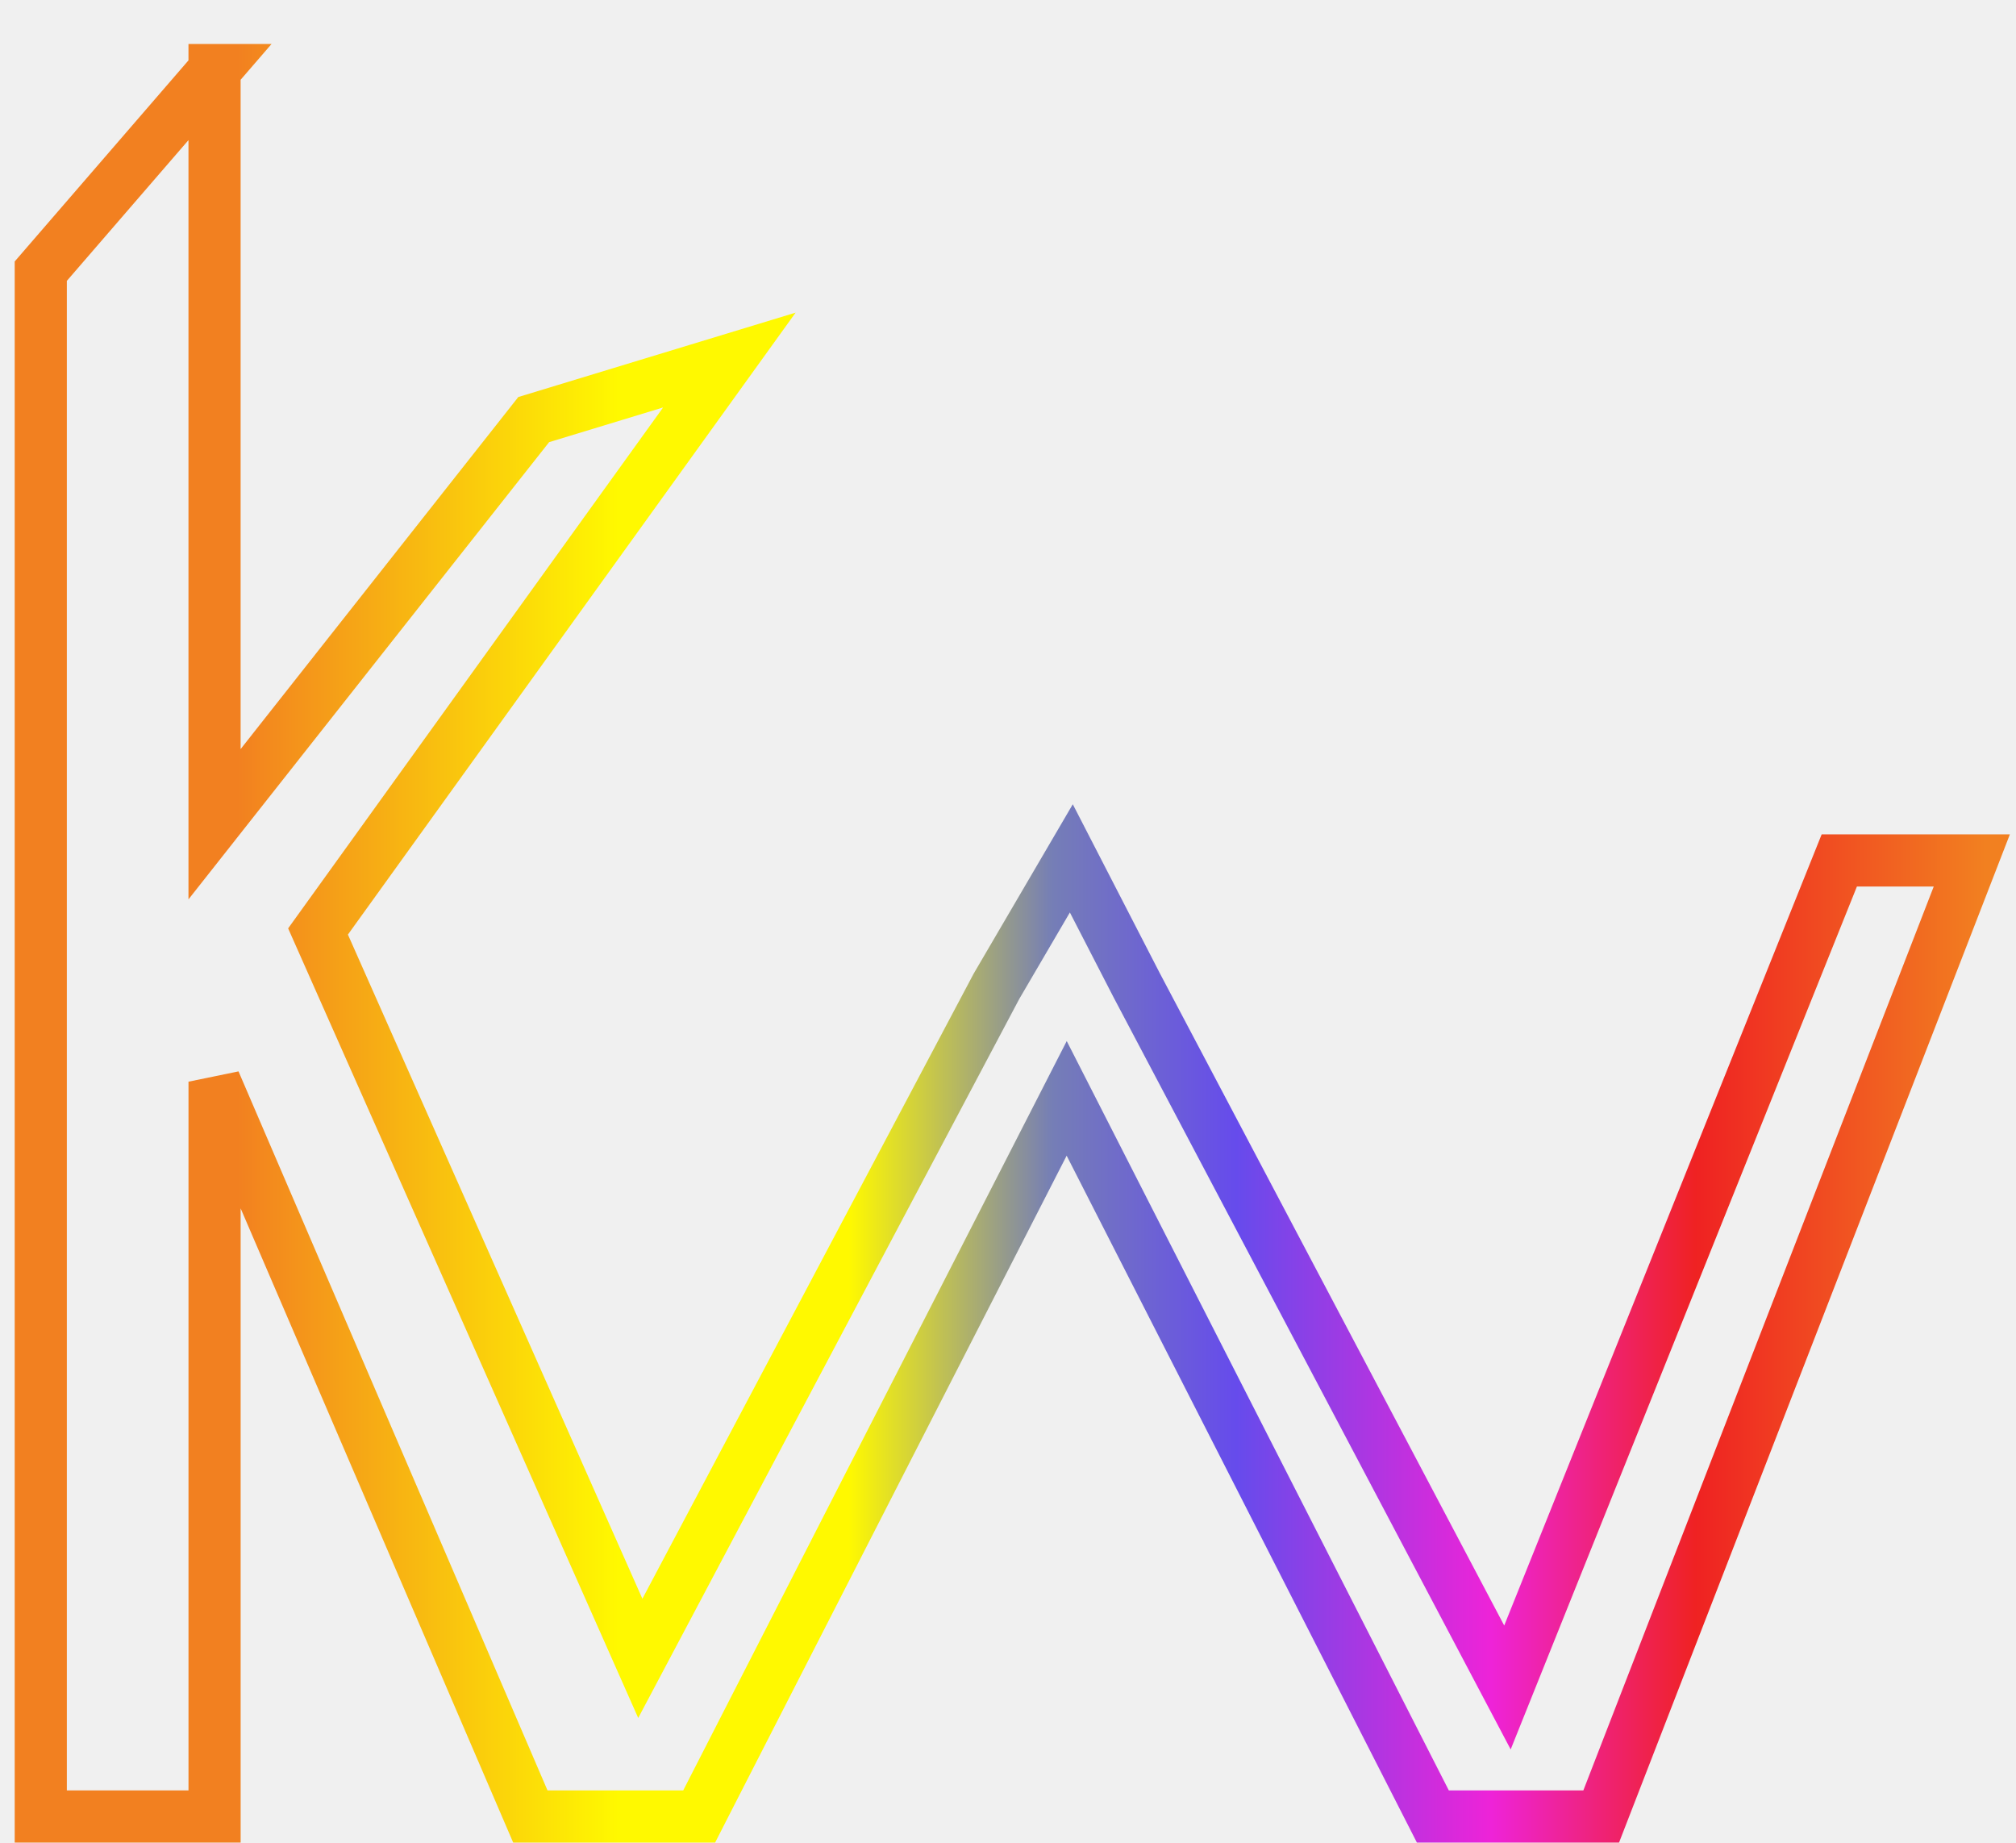
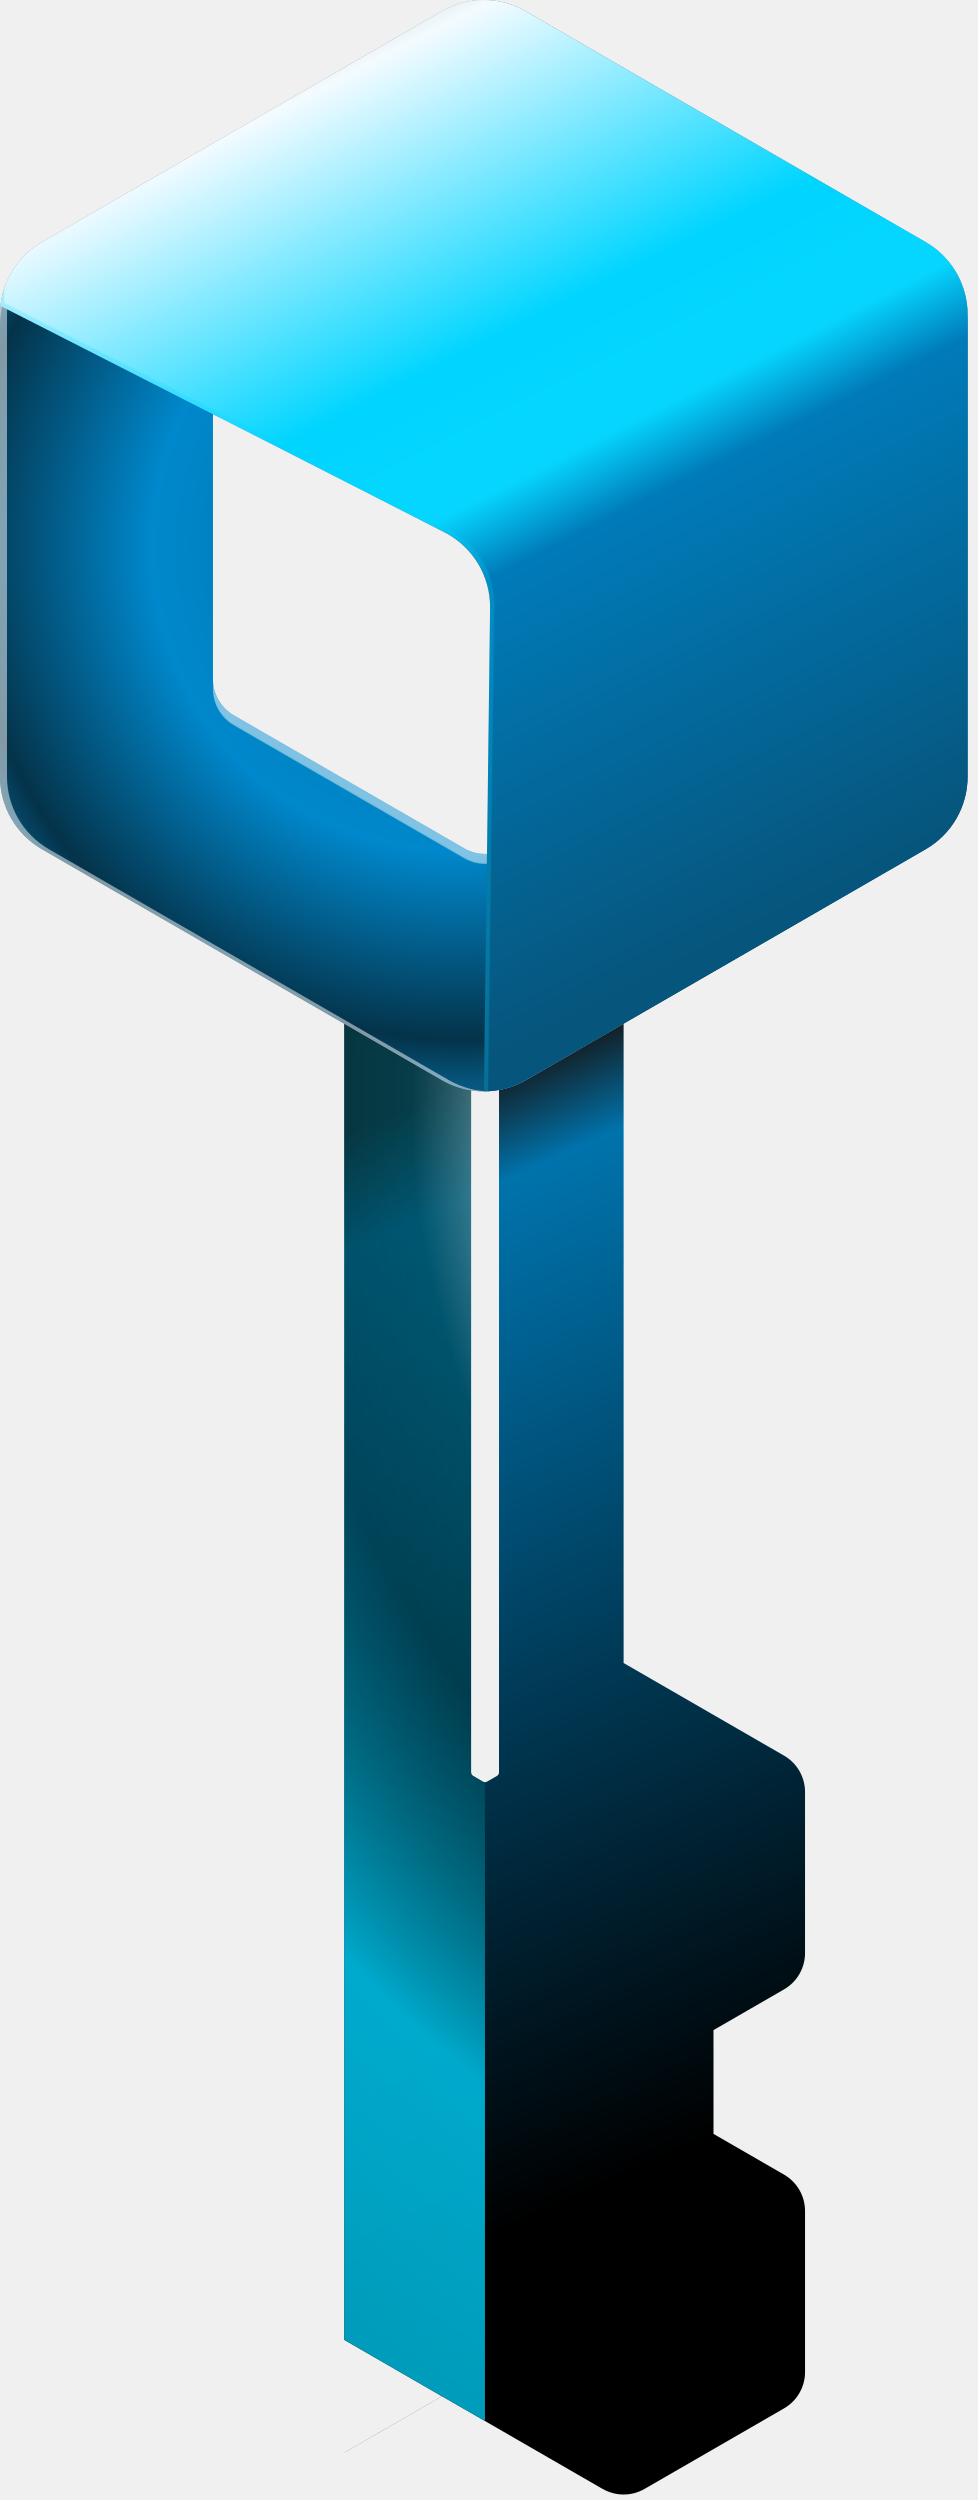
- <svg xmlns="http://www.w3.org/2000/svg" width="116" height="106">
+ <svg xmlns="http://www.w3.org/2000/svg" xmlns:xlink="http://www.w3.org/1999/xlink" width="70px" height="179px" viewBox="0 0 70 179" version="1.1">
  <defs>
-     <linearGradient x1="0%" y1="50%" x2="100%" y2="50%" id="a">
-       <stop stop-color="#F28020" offset="0%" />
-       <stop stop-color="#F28020" offset="10.707%" />
-       <stop stop-color="#FFF900" offset="30.194%" />
-       <stop stop-color="#FFF900" offset="41.955%" />
-       <stop stop-color="#757EB6" offset="52.343%" />
-       <stop stop-color="#664BEC" offset="61.774%" />
-       <stop stop-color="#EE23D8" offset="74.79%" />
-       <stop stop-color="#EF2222" offset="85.246%" />
-       <stop stop-color="#F28020" offset="100%" />
+     <linearGradient x1="50%" y1="0%" x2="35.697%" y2="100%" id="linearGradient-1">
+       <stop stop-color="#151515" offset="0%" />
+       <stop stop-color="#0073AC" offset="7.958%" />
+       <stop stop-color="#000000" offset="78.546%" />
+       <stop stop-color="#000000" offset="100%" />
    </linearGradient>
+     <path d="M32.99,0 L32.99,94.238 L26,98.274 L32.957,102.291 C32.957,102.292 32.957,102.294 32.957,102.296 L25.99,98.274 L14.502,104.906 L14.498,104.903 L14.49,104.908 C13.562,105.444 12.419,105.444 11.49,104.908 L1.5,99.14 C0.572,98.604 2.66453526e-15,97.614 2.66453526e-15,96.542 L8.8817842e-16,85.006 C3.10862447e-15,83.934 0.572,82.944 1.5,82.408 L6.572,79.479 L6.554,79.469 L6.554,72.058 L1.5,69.14 C0.572,68.604 7.99360578e-15,67.614 2.66453526e-15,66.542 L8.8817842e-16,55.006 C3.10862447e-15,53.934 0.572,52.944 1.5,52.408 L12.99,45.774 L12.99,0 L19.99,4.042 C20.595,4.391 21.245,4.626 21.911,4.748 L21.912,53.6 C21.912,53.686 21.948,53.767 22.011,53.823 L22.062,53.861 L22.77,54.267 C22.844,54.31 22.933,54.318 23.013,54.292 L23.071,54.266 L23.763,53.861 C23.837,53.818 23.888,53.746 23.905,53.665 L23.912,53.602 L23.912,4.775 C24.633,4.663 25.338,4.419 25.99,4.042 L25.99,4.042 L32.99,0 Z" id="path-2" />
+     <radialGradient cx="-270.16%" cy="6.855%" fx="-270.16%" fy="6.855%" r="638.855%" gradientTransform="translate(-2.701602,0.068546),scale(1,0.186916),rotate(33.48302),translate(2.701602,-0.068546)" id="radialGradient-4">
+       <stop stop-color="#7AE8FF" offset="0%" />
+       <stop stop-color="#F4FBFF" offset="27.405%" />
+       <stop stop-color="#F1F9FD" stop-opacity="0.997" offset="34.795%" />
+       <stop stop-color="#004C5B" stop-opacity="0.725" offset="46.505%" />
+       <stop stop-color="#003C48" stop-opacity="0.693" offset="54.494%" />
+       <stop stop-color="#00B4D8" stop-opacity="0.934" offset="69.528%" />
+       <stop stop-color="#00AACC" stop-opacity="0.914" offset="85.589%" />
+       <stop stop-color="#000000" stop-opacity="0.572" offset="100%" />
+     </radialGradient>
+     <radialGradient cx="47.246%" cy="50%" fx="47.246%" fy="50%" r="113.529%" gradientTransform="translate(0.472455,0.5),scale(1,0.886599),rotate(68.19903),translate(-0.472455,-0.5)" id="radialGradient-5">
+       <stop stop-color="#151515" offset="0%" />
+       <stop stop-color="#0073AC" offset="7.1%" />
+       <stop stop-color="#0088CC" offset="27.857%" />
+       <stop stop-color="#04334A" offset="44.986%" />
+       <stop stop-color="#06577F" offset="49.068%" />
+       <stop stop-color="#056290" offset="56.174%" />
+       <stop stop-color="#006BA0" offset="72.042%" />
+       <stop stop-color="#00ABFF" offset="92.803%" />
+       <stop stop-color="#00ABFF" offset="100%" />
+     </radialGradient>
+     <path d="M37.641,0.804 L66.282,17.34 C68.138,18.412 69.282,20.392 69.282,22.536 L69.282,55.608 C69.282,57.751 68.138,59.732 66.282,60.804 L37.641,77.34 C35.785,78.412 33.497,78.412 31.641,77.34 L3,60.804 C1.144,59.732 -1.24344979e-14,57.751 -1.24344979e-14,55.608 L-1.59872116e-14,22.536 C-9.76996262e-15,20.392 1.144,18.412 3,17.34 L31.641,0.804 C33.497,-0.268 35.785,-0.268 37.641,0.804 Z M15.249,29.653 L31.816,38.105 C33.848,39.142 35.117,41.242 35.089,43.524 L35.089,43.524 L34.869,61.14 C34.307,61.165 33.74,61.032 33.236,60.741 L16.75,51.223 C15.822,50.687 15.25,49.697 15.25,48.625 L15.249,29.653 Z" id="path-6" />
+     <filter x="-0.5%" y="-0.4%" width="101.0%" height="100.9%" filterUnits="objectBoundingBox" id="filter-8">
+       <feOffset dx="0.5" dy="0" in="SourceAlpha" result="shadowOffsetInner1" />
+       <feComposite in="shadowOffsetInner1" in2="SourceAlpha" operator="arithmetic" k2="-1" k3="1" result="shadowInnerInner1" />
+       <feColorMatrix values="0 0 0 0 1   0 0 0 0 1   0 0 0 0 1  0 0 0 0.5 0" type="matrix" in="shadowInnerInner1" result="shadowMatrixInner1" />
+       <feOffset dx="0" dy="0.7" in="SourceAlpha" result="shadowOffsetInner2" />
+       <feComposite in="shadowOffsetInner2" in2="SourceAlpha" operator="arithmetic" k2="-1" k3="1" result="shadowInnerInner2" />
+       <feColorMatrix values="0 0 0 0 1   0 0 0 0 1   0 0 0 0 1  0 0 0 0.5 0" type="matrix" in="shadowInnerInner2" result="shadowMatrixInner2" />
+       <feMerge>
+         <feMergeNode in="shadowMatrixInner1" />
+         <feMergeNode in="shadowMatrixInner2" />
+       </feMerge>
+     </filter>
+     <linearGradient x1="44.361%" y1="0.76%" x2="81.545%" y2="82%" id="linearGradient-9">
+       <stop stop-color="#F4FBFF" offset="0%" />
+       <stop stop-color="#E3E9ED" offset="1.56%" />
+       <stop stop-color="#F4FBFF" offset="4.558%" />
+       <stop stop-color="#00D5FF" offset="35.062%" />
+       <stop stop-color="#06D6FF" offset="48.835%" />
+       <stop stop-color="#007BB9" offset="56.446%" />
+       <stop stop-color="#06557C" offset="100%" />
+     </linearGradient>
+     <path d="M34.641,78.904 L35.088,43.526 C35.116,41.243 33.847,39.142 31.814,38.105 L-0.9,21.425 L-0.9,21.425 C-0.196,20.311 0.311,19.51 0.622,19.02 C0.932,18.531 1.513,17.987 2.363,17.39 L34.453,-2.516 L67.506,17.874 C69.198,18.918 70.263,20.731 70.35,22.717 L71.925,58.512 L71.925,58.512 L52.192,69.904 L51.45,70.332 L37.495,78.388 C36.979,78.702 36.255,78.874 35.322,78.904 C34.388,78.934 34.162,78.934 34.641,78.904 Z" id="path-10" />
+     <filter x="-0.2%" y="-0.2%" width="100.4%" height="100.4%" filterUnits="objectBoundingBox" id="filter-11">
+       <feOffset dx="0.3" dy="-0.2" in="SourceAlpha" result="shadowOffsetInner1" />
+       <feComposite in="shadowOffsetInner1" in2="SourceAlpha" operator="arithmetic" k2="-1" k3="1" result="shadowInnerInner1" />
+       <feColorMatrix values="0 0 0 0 0   0 0 0 0 0.835   0 0 0 0 1  0 0 0 0.214 0" type="matrix" in="shadowInnerInner1" />
+     </filter>
  </defs>
-   <path d="M12.345 4.03v43.386L30.71 24.138l11.257-3.425-23.668 32.873 18.544 41.816L57.34 56.733l4.304-7.353 3.768 7.314 21.326 40.383L105.832 49.5h7.625l-21.325 55h-9.685l-21.07-41.313L40.95 103.09l-.72 1.409h-9.714l-18.17-42.272V104.5h-10V15.6l10-11.57Z" stroke="url(#a)" stroke-width="3" fill="none" fill-rule="evenodd" />
+   <g id="Keywork-Logo" stroke="none" stroke-width="1" fill="none" fill-rule="evenodd">
+     <g>
+       <g id="Key-blade" transform="translate(41.14563, 125.9527) scale(-1, 1) translate(-41.14563, -125.9527) translate(24.65064, 73.29778)">
+         <mask id="mask-3" fill="white">
+           <use xlink:href="#path-2" />
+         </mask>
+         <use id="Key-body" fill="url(#linearGradient-1)" xlink:href="#path-2" />
+         <rect id="Rectangle" fill="url(#radialGradient-4)" mask="url(#mask-3)" x="22.919" y="-1.867" width="20" height="107" />
+       </g>
+       <mask id="mask-7" fill="white">
+         <use xlink:href="#path-6" />
+       </mask>
+       <g id="Head-box">
+         <use fill="url(#radialGradient-5)" fill-rule="evenodd" xlink:href="#path-6" />
+         <use fill="black" fill-opacity="1" filter="url(#filter-8)" xlink:href="#path-6" />
+       </g>
+       <g id="Box-lighting" mask="url(#mask-7)">
+         <use fill="url(#linearGradient-9)" fill-rule="evenodd" xlink:href="#path-10" />
+         <use fill="black" fill-opacity="1" filter="url(#filter-11)" xlink:href="#path-10" />
+       </g>
+     </g>
+   </g>
</svg>
